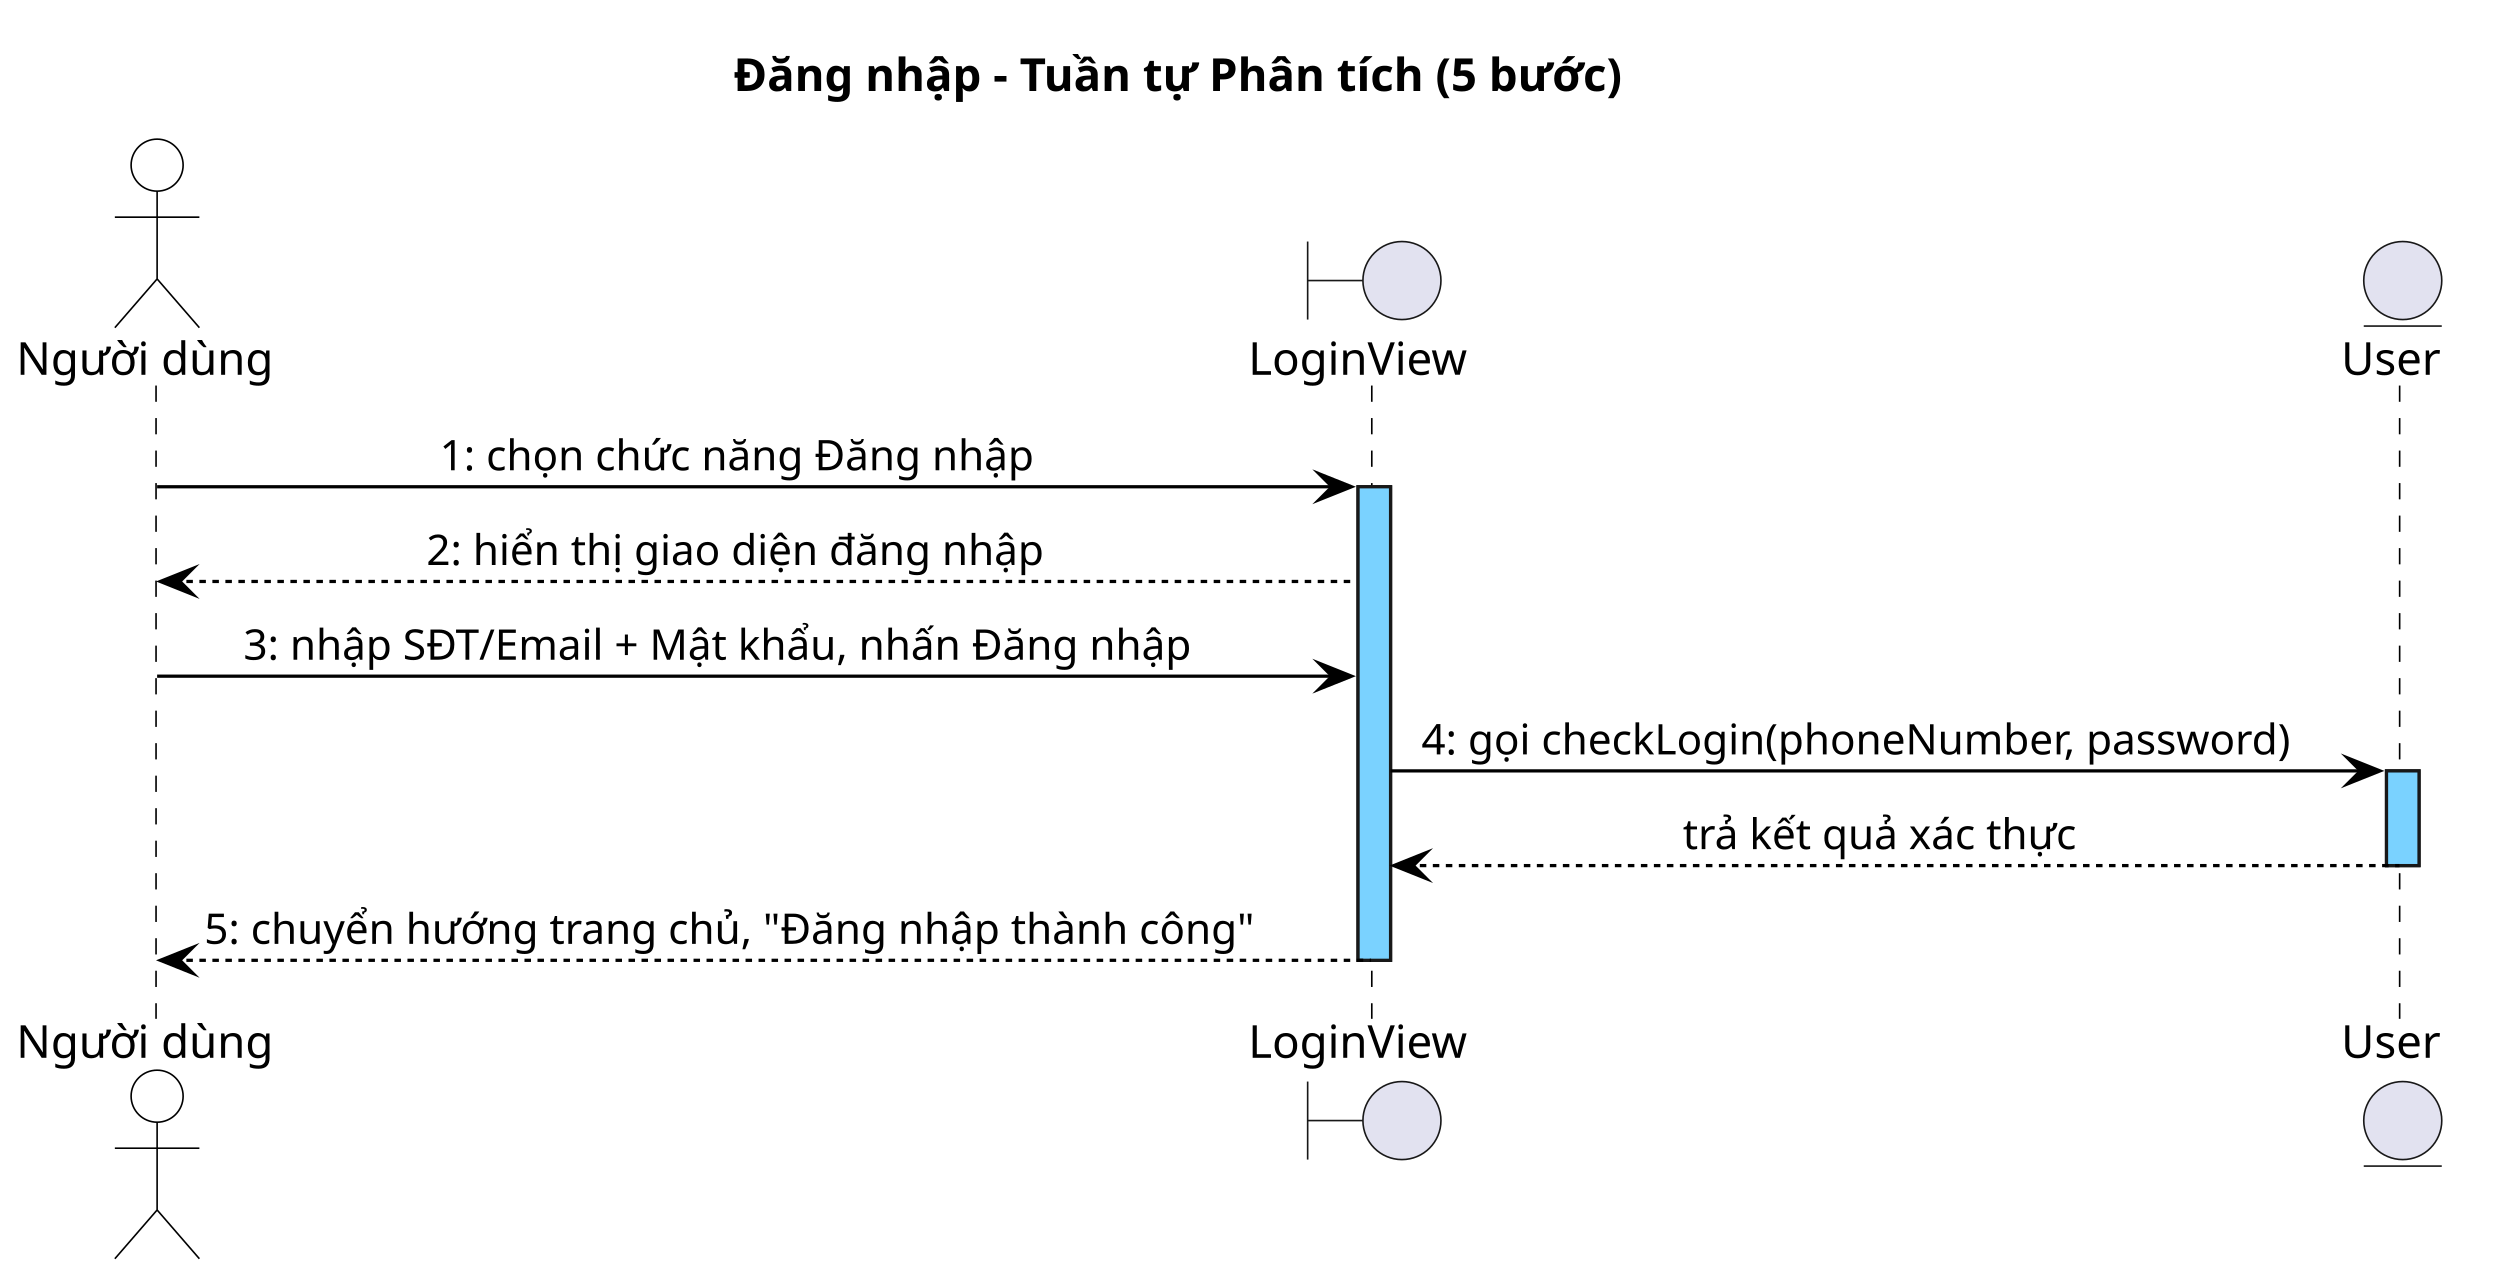
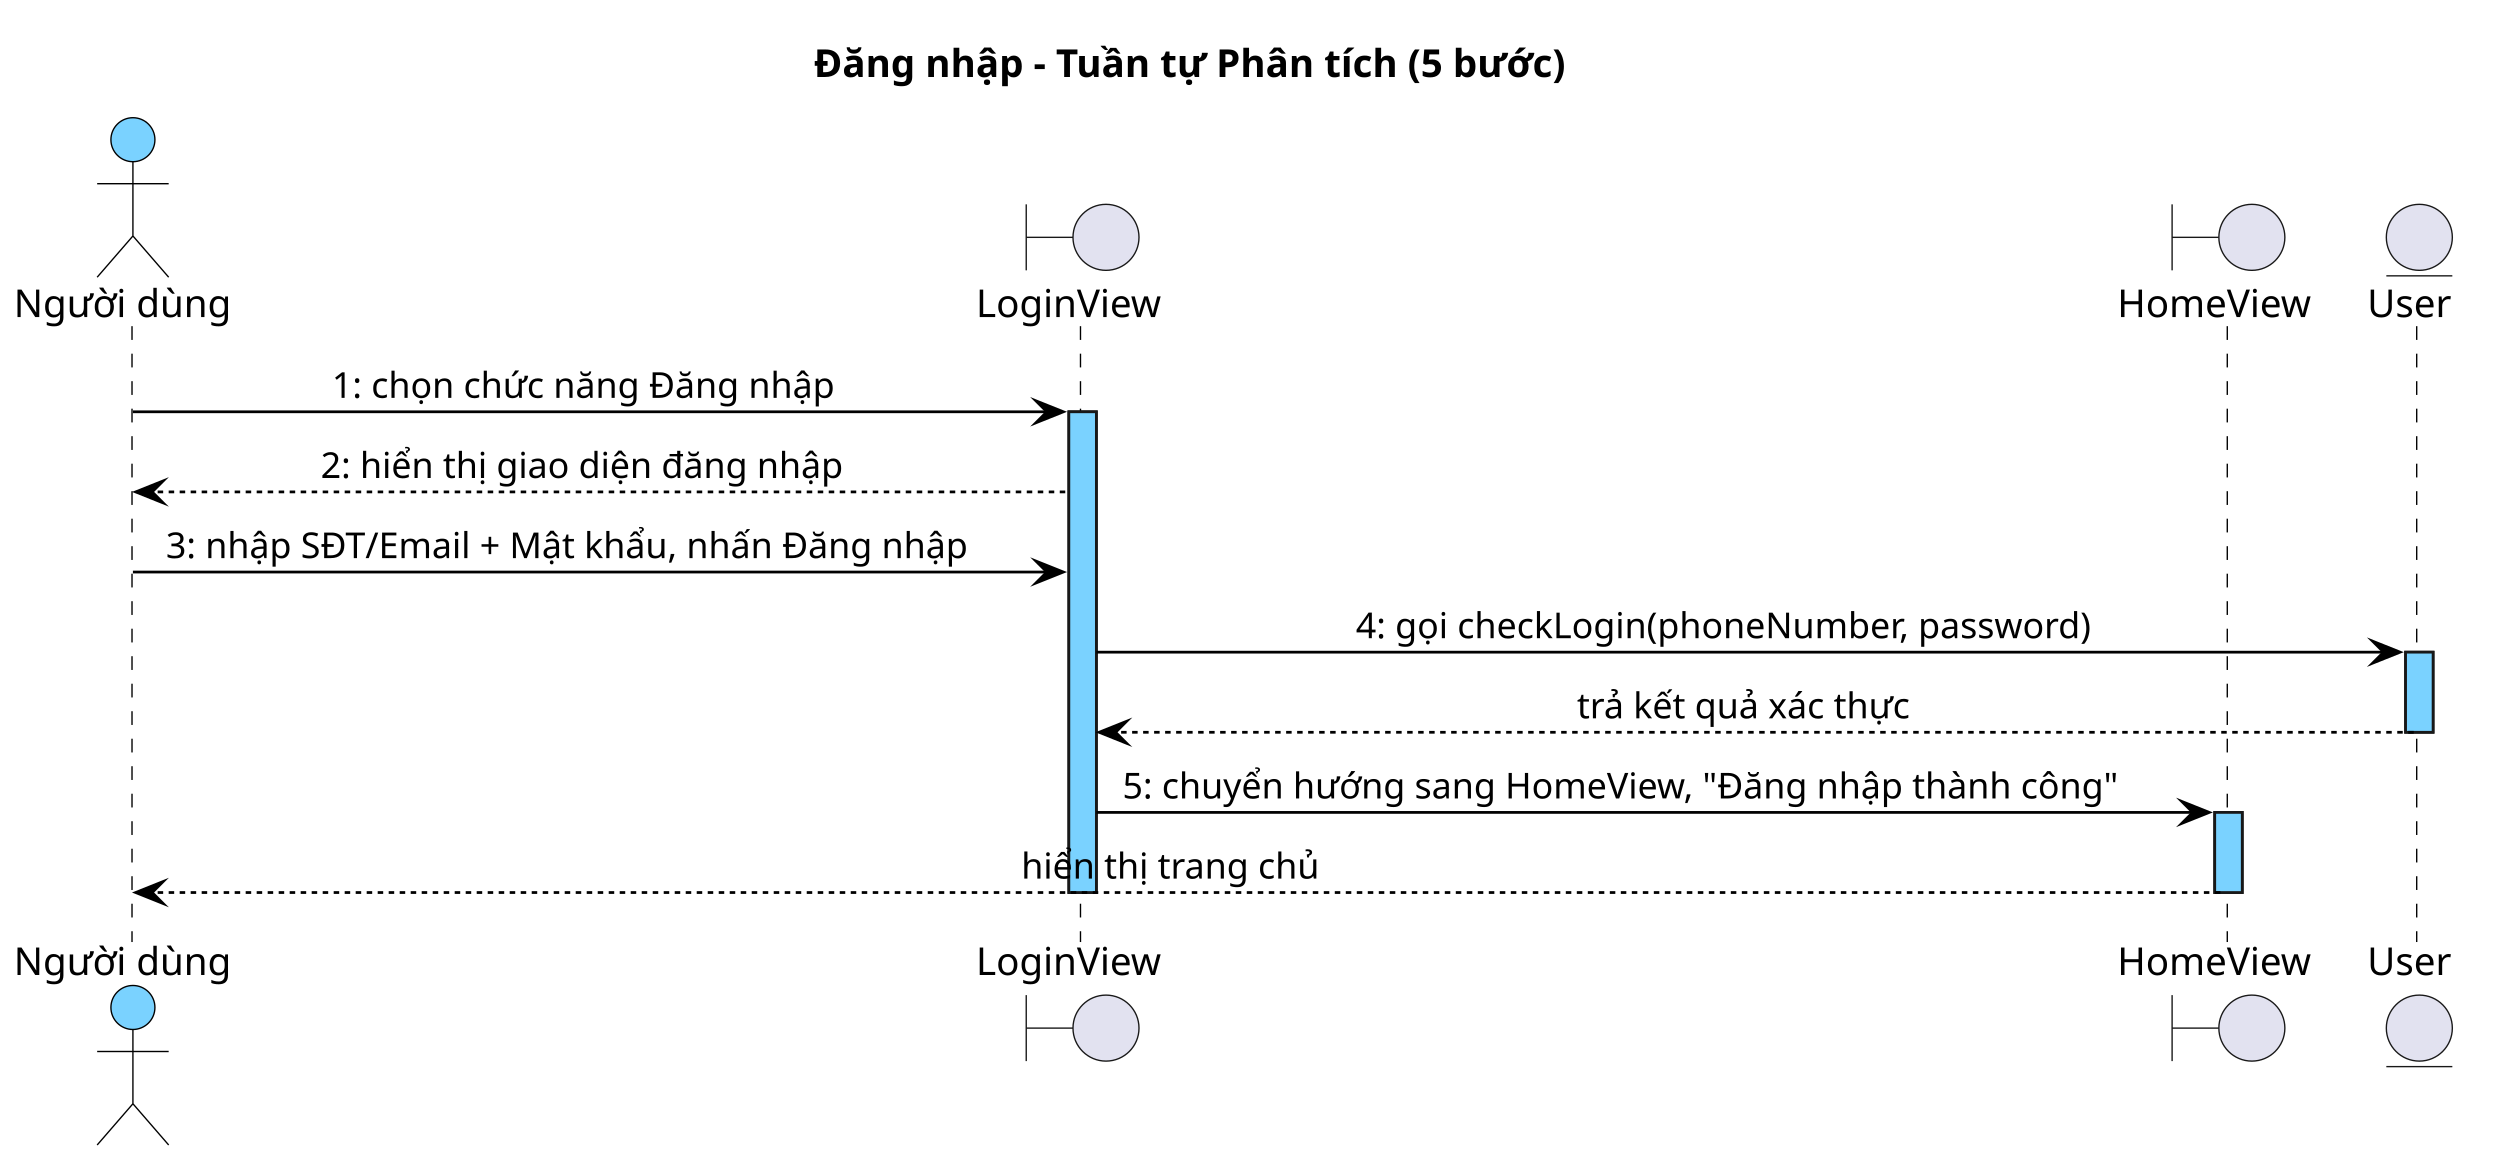
- <svg xmlns="http://www.w3.org/2000/svg" contentStyleType="text/css" data-diagram-type="SEQUENCE" height="395px" preserveAspectRatio="none" style="width:769px;height:395px;background:#FFFFFF;" version="1.1" viewBox="0 0 769 395" width="769px" zoomAndPan="magnify">
+ <svg xmlns="http://www.w3.org/2000/svg" contentStyleType="text/css" data-diagram-type="SEQUENCE" height="424px" preserveAspectRatio="none" style="width:909px;height:424px;background:#FFFFFF;" version="1.1" viewBox="0 0 909 424" width="909px" zoomAndPan="magnify">
  <defs />
  <g>
    <g class="title" data-source-line="21">
-       <text fill="#000000" font-family="sans-serif" font-size="14" font-weight="700" lengthAdjust="spacing" textLength="310.803" x="225.62" y="27.995">Đăng nhập - Tuần tự Phân tích (5 bước)</text>
+       <text fill="#000000" font-family="sans-serif" font-size="14" font-weight="700" lengthAdjust="spacing" textLength="310.803" x="295.911" y="27.995">Đăng nhập - Tuần tự Phân tích (5 bước)</text>
    </g>
    <g>
-       <rect fill="#7AD2FF" height="145.664" style="stroke:#181818;stroke-width:1;" width="10" x="417.736" y="149.727" />
+       <rect fill="#7AD2FF" height="174.797" style="stroke:#181818;stroke-width:1;" width="10" x="388.639" y="149.727" />
    </g>
    <g>
-       <rect fill="#7AD2FF" height="29.133" style="stroke:#181818;stroke-width:1;" width="10" x="734.088" y="237.125" />
+       <rect fill="#7AD2FF" height="29.133" style="stroke:#181818;stroke-width:1;" width="10" x="805.277" y="295.391" />
+     </g>
+     <g>
+       <rect fill="#7AD2FF" height="29.133" style="stroke:#181818;stroke-width:1;" width="10" x="874.669" y="237.125" />
    </g>
    <g class="participant-lifeline" data-entity-uid="part1" data-qualified-name="Actor" data-source-line="23" id="part1-lifeline">
      <g>
-         <rect fill="#000000" fill-opacity="0" height="194.797" width="8" x="44.329" y="118.594" />
-         <line style="stroke:#000000;stroke-width:0.5;stroke-dasharray:5,5;" x1="48" x2="48" y1="118.594" y2="313.391" />
+         <rect fill="#000000" fill-opacity="0" height="223.93" width="8" x="44.329" y="118.594" />
+         <line style="stroke:#000000;stroke-width:0.5;stroke-dasharray:5,5;" x1="48" x2="48" y1="118.594" y2="342.523" />
      </g>
    </g>
    <g class="participant-lifeline" data-entity-uid="part2" data-qualified-name="B1" data-source-line="24" id="part2-lifeline">
      <g>
-         <rect fill="#000000" fill-opacity="0" height="194.797" width="8" x="418.736" y="118.594" />
-         <line style="stroke:#000000;stroke-width:0.5;stroke-dasharray:5,5;" x1="421.964" x2="421.964" y1="118.594" y2="313.391" />
+         <rect fill="#000000" fill-opacity="0" height="223.93" width="8" x="389.639" y="118.594" />
+         <line style="stroke:#000000;stroke-width:0.5;stroke-dasharray:5,5;" x1="392.866" x2="392.866" y1="118.594" y2="342.523" />
      </g>
    </g>
-     <g class="participant-lifeline" data-entity-uid="part3" data-qualified-name="E1" data-source-line="25" id="part3-lifeline">
+     <g class="participant-lifeline" data-entity-uid="part3" data-qualified-name="B2" data-source-line="25" id="part3-lifeline">
      <g>
-         <rect fill="#000000" fill-opacity="0" height="194.797" width="8" x="735.088" y="118.594" />
-         <line style="stroke:#000000;stroke-width:0.5;stroke-dasharray:5,5;" x1="738.133" x2="738.133" y1="118.594" y2="313.391" />
+         <rect fill="#000000" fill-opacity="0" height="223.93" width="8" x="806.277" y="118.594" />
+         <line style="stroke:#000000;stroke-width:0.5;stroke-dasharray:5,5;" x1="809.84" x2="809.84" y1="118.594" y2="342.523" />
+       </g>
+     </g>
+     <g class="participant-lifeline" data-entity-uid="part4" data-qualified-name="E1" data-source-line="26" id="part4-lifeline">
+       <g>
+         <rect fill="#000000" fill-opacity="0" height="223.93" width="8" x="875.669" y="118.594" />
+         <line style="stroke:#000000;stroke-width:0.5;stroke-dasharray:5,5;" x1="878.714" x2="878.714" y1="118.594" y2="342.523" />
      </g>
    </g>
    <g class="participant participant-head" data-entity-uid="part1" data-qualified-name="Actor" data-source-line="23" id="part1-head">
      <text fill="#000000" font-family="sans-serif" font-size="14" lengthAdjust="spacing" textLength="80.657" x="5" y="115.292">Người dùng</text>
-       <ellipse cx="48.329" cy="50.797" fill="none" rx="8" ry="8" style="stroke:#000000;stroke-width:0.5;" />
+       <ellipse cx="48.329" cy="50.797" fill="#7AD2FF" rx="8" ry="8" style="stroke:#000000;stroke-width:0.5;" />
      <path d="M48.329,58.797 L48.329,85.797 M35.329,66.797 L61.329,66.797 M48.329,85.797 L35.329,100.797 M48.329,85.797 L61.329,100.797" fill="none" style="stroke:#000000;stroke-width:0.5;" />
    </g>
    <g class="participant participant-tail" data-entity-uid="part1" data-qualified-name="Actor" data-source-line="23" id="part1-tail">
-       <text fill="#000000" font-family="sans-serif" font-size="14" lengthAdjust="spacing" textLength="80.657" x="5" y="325.386">Người dùng</text>
-       <ellipse cx="48.329" cy="337.188" fill="none" rx="8" ry="8" style="stroke:#000000;stroke-width:0.5;" />
-       <path d="M48.329,345.188 L48.329,372.188 M35.329,353.188 L61.329,353.188 M48.329,372.188 L35.329,387.188 M48.329,372.188 L61.329,387.188" fill="none" style="stroke:#000000;stroke-width:0.5;" />
+       <text fill="#000000" font-family="sans-serif" font-size="14" lengthAdjust="spacing" textLength="80.657" x="5" y="354.519">Người dùng</text>
+       <ellipse cx="48.329" cy="366.32" fill="#7AD2FF" rx="8" ry="8" style="stroke:#000000;stroke-width:0.5;" />
+       <path d="M48.329,374.32 L48.329,401.32 M35.329,382.32 L61.329,382.32 M48.329,401.32 L35.329,416.32 M48.329,401.32 L61.329,416.32" fill="none" style="stroke:#000000;stroke-width:0.5;" />
    </g>
    <g class="participant participant-head" data-entity-uid="part2" data-qualified-name="B1" data-source-line="24" id="part2-head">
-       <text fill="#000000" font-family="sans-serif" font-size="14" lengthAdjust="spacing" textLength="71.545" x="383.964" y="115.292">LoginView</text>
-       <path d="M402.236,74.297 L402.236,98.297 M402.236,86.297 L419.236,86.297" fill="none" style="stroke:#181818;stroke-width:0.5;" />
-       <ellipse cx="431.236" cy="86.297" fill="#E2E2F0" rx="12" ry="12" style="stroke:#181818;stroke-width:0.5;" />
+       <text fill="#000000" font-family="sans-serif" font-size="14" lengthAdjust="spacing" textLength="71.545" x="354.866" y="115.292">LoginView</text>
+       <path d="M373.139,74.297 L373.139,98.297 M373.139,86.297 L390.139,86.297" fill="none" style="stroke:#181818;stroke-width:0.5;" />
+       <ellipse cx="402.139" cy="86.297" fill="#E2E2F0" rx="12" ry="12" style="stroke:#181818;stroke-width:0.5;" />
    </g>
    <g class="participant participant-tail" data-entity-uid="part2" data-qualified-name="B1" data-source-line="24" id="part2-tail">
-       <text fill="#000000" font-family="sans-serif" font-size="14" lengthAdjust="spacing" textLength="71.545" x="383.964" y="325.386">LoginView</text>
-       <path d="M402.236,332.688 L402.236,356.688 M402.236,344.688 L419.236,344.688" fill="none" style="stroke:#181818;stroke-width:0.5;" />
-       <ellipse cx="431.236" cy="344.688" fill="#E2E2F0" rx="12" ry="12" style="stroke:#181818;stroke-width:0.5;" />
+       <text fill="#000000" font-family="sans-serif" font-size="14" lengthAdjust="spacing" textLength="71.545" x="354.866" y="354.519">LoginView</text>
+       <path d="M373.139,361.82 L373.139,385.82 M373.139,373.82 L390.139,373.82" fill="none" style="stroke:#181818;stroke-width:0.5;" />
+       <ellipse cx="402.139" cy="373.82" fill="#E2E2F0" rx="12" ry="12" style="stroke:#181818;stroke-width:0.5;" />
    </g>
-     <g class="participant participant-head" data-entity-uid="part3" data-qualified-name="E1" data-source-line="25" id="part3-head">
-       <text fill="#000000" font-family="sans-serif" font-size="14" lengthAdjust="spacing" textLength="31.91" x="720.133" y="115.292">User</text>
-       <ellipse cx="739.088" cy="86.297" fill="#E2E2F0" rx="12" ry="12" style="stroke:#181818;stroke-width:0.5;" />
-       <line style="stroke:#181818;stroke-width:0.5;" x1="727.088" x2="751.088" y1="100.297" y2="100.297" />
+     <g class="participant participant-head" data-entity-uid="part3" data-qualified-name="B2" data-source-line="25" id="part3-head">
+       <text fill="#000000" font-family="sans-serif" font-size="14" lengthAdjust="spacing" textLength="74.874" x="769.84" y="115.292">HomeView</text>
+       <path d="M789.777,74.297 L789.777,98.297 M789.777,86.297 L806.777,86.297" fill="none" style="stroke:#181818;stroke-width:0.5;" />
+       <ellipse cx="818.777" cy="86.297" fill="#E2E2F0" rx="12" ry="12" style="stroke:#181818;stroke-width:0.5;" />
    </g>
-     <g class="participant participant-tail" data-entity-uid="part3" data-qualified-name="E1" data-source-line="25" id="part3-tail">
-       <text fill="#000000" font-family="sans-serif" font-size="14" lengthAdjust="spacing" textLength="31.91" x="720.133" y="325.386">User</text>
-       <ellipse cx="739.088" cy="344.688" fill="#E2E2F0" rx="12" ry="12" style="stroke:#181818;stroke-width:0.5;" />
-       <line style="stroke:#181818;stroke-width:0.5;" x1="727.088" x2="751.088" y1="358.688" y2="358.688" />
+     <g class="participant participant-tail" data-entity-uid="part3" data-qualified-name="B2" data-source-line="25" id="part3-tail">
+       <text fill="#000000" font-family="sans-serif" font-size="14" lengthAdjust="spacing" textLength="74.874" x="769.84" y="354.519">HomeView</text>
+       <path d="M789.777,361.82 L789.777,385.82 M789.777,373.82 L806.777,373.82" fill="none" style="stroke:#181818;stroke-width:0.5;" />
+       <ellipse cx="818.777" cy="373.82" fill="#E2E2F0" rx="12" ry="12" style="stroke:#181818;stroke-width:0.5;" />
+     </g>
+     <g class="participant participant-head" data-entity-uid="part4" data-qualified-name="E1" data-source-line="26" id="part4-head">
+       <text fill="#000000" font-family="sans-serif" font-size="14" lengthAdjust="spacing" textLength="31.91" x="860.714" y="115.292">User</text>
+       <ellipse cx="879.669" cy="86.297" fill="#E2E2F0" rx="12" ry="12" style="stroke:#181818;stroke-width:0.5;" />
+       <line style="stroke:#181818;stroke-width:0.5;" x1="867.669" x2="891.669" y1="100.297" y2="100.297" />
+     </g>
+     <g class="participant participant-tail" data-entity-uid="part4" data-qualified-name="E1" data-source-line="26" id="part4-tail">
+       <text fill="#000000" font-family="sans-serif" font-size="14" lengthAdjust="spacing" textLength="31.91" x="860.714" y="354.519">User</text>
+       <ellipse cx="879.669" cy="373.82" fill="#E2E2F0" rx="12" ry="12" style="stroke:#181818;stroke-width:0.5;" />
+       <line style="stroke:#181818;stroke-width:0.5;" x1="867.669" x2="891.669" y1="387.82" y2="387.82" />
    </g>
    <g>
-       <rect fill="#7AD2FF" height="145.664" style="stroke:#181818;stroke-width:1;" width="10" x="417.736" y="149.727" />
+       <rect fill="#7AD2FF" height="174.797" style="stroke:#181818;stroke-width:1;" width="10" x="388.639" y="149.727" />
    </g>
    <g>
-       <rect fill="#7AD2FF" height="29.133" style="stroke:#181818;stroke-width:1;" width="10" x="734.088" y="237.125" />
+       <rect fill="#7AD2FF" height="29.133" style="stroke:#181818;stroke-width:1;" width="10" x="805.277" y="295.391" />
    </g>
-     <g class="message" data-entity-1="part1" data-entity-2="part2" data-source-line="27" id="msg1">
-       <polygon fill="#000000" points="405.736,145.727,415.736,149.727,405.736,153.727,409.736,149.727" style="stroke:#000000;stroke-width:1;stroke-linejoin:miter;stroke-miterlimit:10;" />
-       <line style="stroke:#000000;stroke-width:1;" x1="48.329" x2="411.736" y1="149.727" y2="149.727" />
-       <text fill="#000000" font-family="sans-serif" font-size="13" lengthAdjust="spacing" textLength="195.59" x="135.237" y="144.661">1: chọn chức năng Đăng nhập</text>
+     <g>
+       <rect fill="#7AD2FF" height="29.133" style="stroke:#181818;stroke-width:1;" width="10" x="874.669" y="237.125" />
    </g>
-     <g class="message" data-entity-1="part2" data-entity-2="part1" data-source-line="29" id="msg2">
+     <g class="message" data-entity-1="part1" data-entity-2="part2" data-source-line="28" id="msg1">
+       <polygon fill="#000000" points="376.639,145.727,386.639,149.727,376.639,153.727,380.639,149.727" style="stroke:#000000;stroke-width:1;stroke-linejoin:miter;stroke-miterlimit:10;" />
+       <line style="stroke:#000000;stroke-width:1;" x1="48.329" x2="382.639" y1="149.727" y2="149.727" />
+       <text fill="#000000" font-family="sans-serif" font-size="13" lengthAdjust="spacing" textLength="195.59" x="120.689" y="144.661">1: chọn chức năng Đăng nhập</text>
+     </g>
+     <g class="message" data-entity-1="part2" data-entity-2="part1" data-source-line="30" id="msg2">
      <polygon fill="#000000" points="59.329,174.859,49.329,178.859,59.329,182.859,55.329,178.859" style="stroke:#000000;stroke-width:1;stroke-linejoin:miter;stroke-miterlimit:10;" />
-       <line style="stroke:#000000;stroke-width:1;stroke-dasharray:2,2;" x1="53.329" x2="416.736" y1="178.859" y2="178.859" />
-       <text fill="#000000" font-family="sans-serif" font-size="13" lengthAdjust="spacing" textLength="203.773" x="131.146" y="173.793">2: hiển thị giao diện đăng nhập</text>
+       <line style="stroke:#000000;stroke-width:1;stroke-dasharray:2,2;" x1="53.329" x2="387.639" y1="178.859" y2="178.859" />
+       <text fill="#000000" font-family="sans-serif" font-size="13" lengthAdjust="spacing" textLength="203.773" x="116.597" y="173.793">2: hiển thị giao diện đăng nhập</text>
    </g>
-     <g class="message" data-entity-1="part1" data-entity-2="part2" data-source-line="30" id="msg3">
-       <polygon fill="#000000" points="405.736,203.992,415.736,207.992,405.736,211.992,409.736,207.992" style="stroke:#000000;stroke-width:1;stroke-linejoin:miter;stroke-miterlimit:10;" />
-       <line style="stroke:#000000;stroke-width:1;" x1="48.329" x2="411.736" y1="207.992" y2="207.992" />
-       <text fill="#000000" font-family="sans-serif" font-size="13" lengthAdjust="spacing" textLength="316.31" x="74.877" y="202.926">3: nhập SĐT/Email + Mật khẩu, nhấn Đăng nhập</text>
+     <g class="message" data-entity-1="part1" data-entity-2="part2" data-source-line="31" id="msg3">
+       <polygon fill="#000000" points="376.639,203.992,386.639,207.992,376.639,211.992,380.639,207.992" style="stroke:#000000;stroke-width:1;stroke-linejoin:miter;stroke-miterlimit:10;" />
+       <line style="stroke:#000000;stroke-width:1;" x1="48.329" x2="382.639" y1="207.992" y2="207.992" />
+       <text fill="#000000" font-family="sans-serif" font-size="13" lengthAdjust="spacing" textLength="316.31" x="60.329" y="202.926">3: nhập SĐT/Email + Mật khẩu, nhấn Đăng nhập</text>
    </g>
-     <g class="message" data-entity-1="part2" data-entity-2="part3" data-source-line="31" id="msg4">
-       <polygon fill="#000000" points="722.088,233.125,732.088,237.125,722.088,241.125,726.088,237.125" style="stroke:#000000;stroke-width:1;stroke-linejoin:miter;stroke-miterlimit:10;" />
-       <line style="stroke:#000000;stroke-width:1;" x1="427.736" x2="728.088" y1="237.125" y2="237.125" />
-       <text fill="#000000" font-family="sans-serif" font-size="13" lengthAdjust="spacing" textLength="287.352" x="437.236" y="232.059">4: gọi checkLogin(phoneNumber, password)</text>
+     <g class="message" data-entity-1="part2" data-entity-2="part4" data-source-line="32" id="msg4">
+       <polygon fill="#000000" points="862.669,233.125,872.669,237.125,862.669,241.125,866.669,237.125" style="stroke:#000000;stroke-width:1;stroke-linejoin:miter;stroke-miterlimit:10;" />
+       <line style="stroke:#000000;stroke-width:1;" x1="398.639" x2="868.669" y1="237.125" y2="237.125" />
+       <text fill="#000000" font-family="sans-serif" font-size="13" lengthAdjust="spacing" textLength="287.352" x="492.978" y="232.059">4: gọi checkLogin(phoneNumber, password)</text>
    </g>
-     <g class="message" data-entity-1="part3" data-entity-2="part2" data-source-line="33" id="msg5">
-       <polygon fill="#000000" points="438.736,262.258,428.736,266.258,438.736,270.258,434.736,266.258" style="stroke:#000000;stroke-width:1;stroke-linejoin:miter;stroke-miterlimit:10;" />
-       <line style="stroke:#000000;stroke-width:1;stroke-dasharray:2,2;" x1="432.736" x2="738.088" y1="266.258" y2="266.258" />
-       <text fill="#000000" font-family="sans-serif" font-size="13" lengthAdjust="spacing" textLength="131.549" x="517.638" y="261.192">trả kết quả xác thực</text>
+     <g class="message" data-entity-1="part4" data-entity-2="part2" data-source-line="34" id="msg5">
+       <polygon fill="#000000" points="409.639,262.258,399.639,266.258,409.639,270.258,405.639,266.258" style="stroke:#000000;stroke-width:1;stroke-linejoin:miter;stroke-miterlimit:10;" />
+       <line style="stroke:#000000;stroke-width:1;stroke-dasharray:2,2;" x1="403.639" x2="878.669" y1="266.258" y2="266.258" />
+       <text fill="#000000" font-family="sans-serif" font-size="13" lengthAdjust="spacing" textLength="131.549" x="573.38" y="261.192">trả kết quả xác thực</text>
    </g>
-     <g class="message" data-entity-1="part2" data-entity-2="part1" data-source-line="35" id="msg6">
-       <polygon fill="#000000" points="59.329,291.391,49.329,295.391,59.329,299.391,55.329,295.391" style="stroke:#000000;stroke-width:1;stroke-linejoin:miter;stroke-miterlimit:10;" />
-       <line style="stroke:#000000;stroke-width:1;stroke-dasharray:2,2;" x1="53.329" x2="421.736" y1="295.391" y2="295.391" />
-       <text fill="#000000" font-family="sans-serif" font-size="13" lengthAdjust="spacing" textLength="345.408" x="62.829" y="290.325">5: chuyển hướng trang chủ, "Đăng nhập thành công"</text>
+     <g class="message" data-entity-1="part2" data-entity-2="part3" data-source-line="36" id="msg6">
+       <polygon fill="#000000" points="793.277,291.391,803.277,295.391,793.277,299.391,797.277,295.391" style="stroke:#000000;stroke-width:1;stroke-linejoin:miter;stroke-miterlimit:10;" />
+       <line style="stroke:#000000;stroke-width:1;" x1="398.639" x2="799.277" y1="295.391" y2="295.391" />
+       <text fill="#000000" font-family="sans-serif" font-size="13" lengthAdjust="spacing" textLength="387.639" x="408.139" y="290.325">5: chuyển hướng sang HomeView, "Đăng nhập thành công"</text>
+     </g>
+     <g class="message" data-entity-1="part3" data-entity-2="part1" data-source-line="38" id="msg7">
+       <polygon fill="#000000" points="59.329,320.523,49.329,324.523,59.329,328.523,55.329,324.523" style="stroke:#000000;stroke-width:1;stroke-linejoin:miter;stroke-miterlimit:10;" />
+       <line style="stroke:#000000;stroke-width:1;stroke-dasharray:2,2;" x1="53.329" x2="809.277" y1="324.523" y2="324.523" />
+       <text fill="#000000" font-family="sans-serif" font-size="13" lengthAdjust="spacing" textLength="115.959" x="371.324" y="319.457">hiển thị trang chủ</text>
    </g>
  </g>
</svg>
